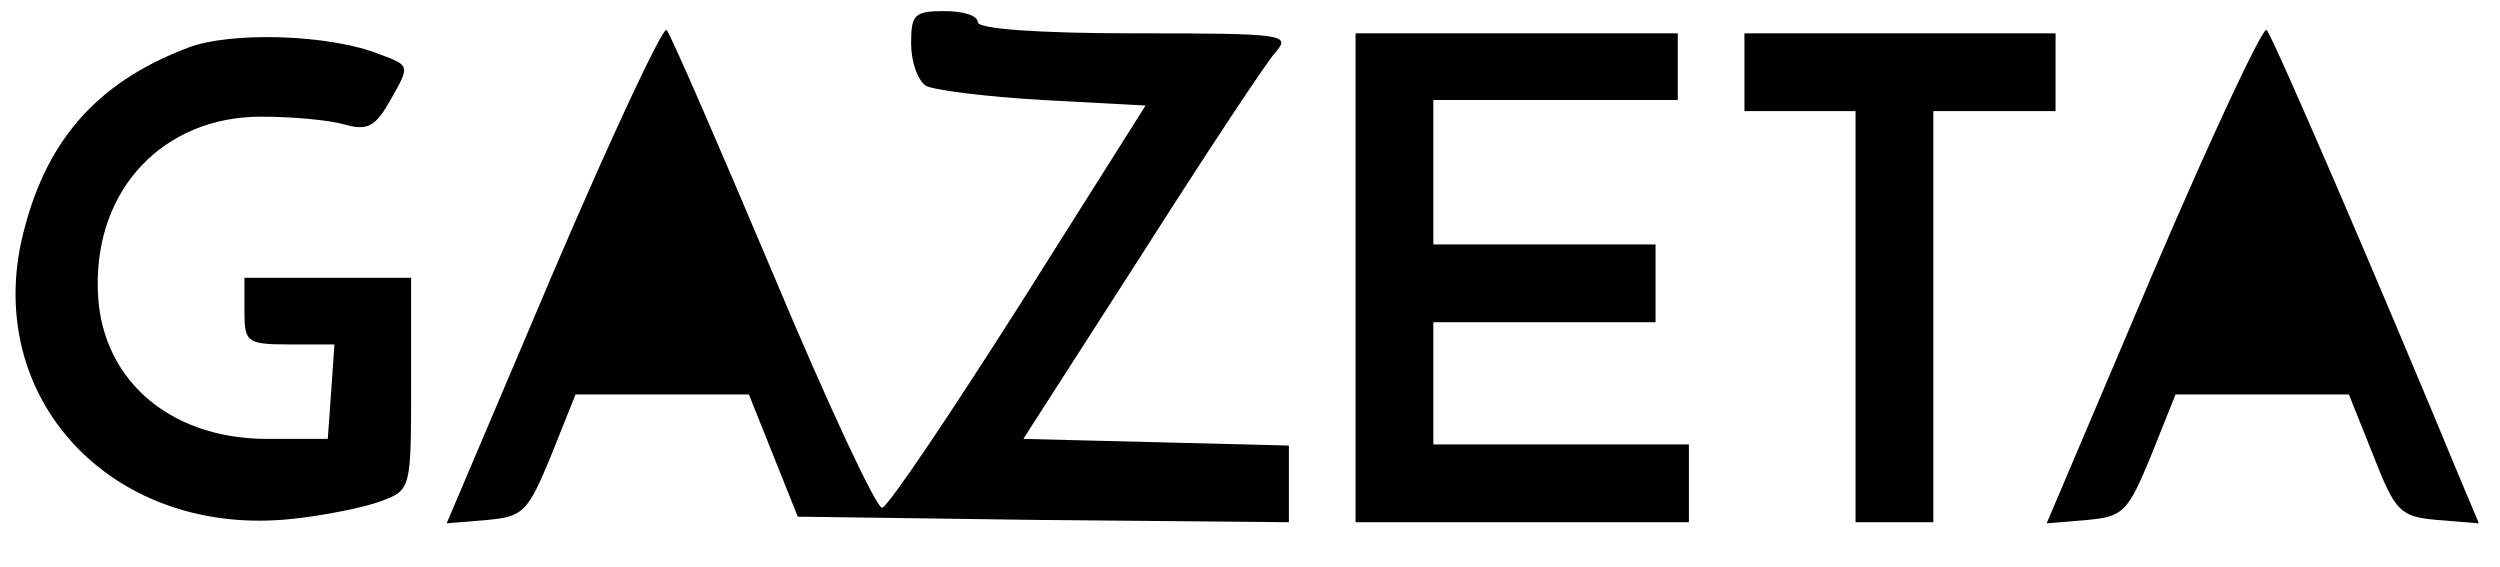
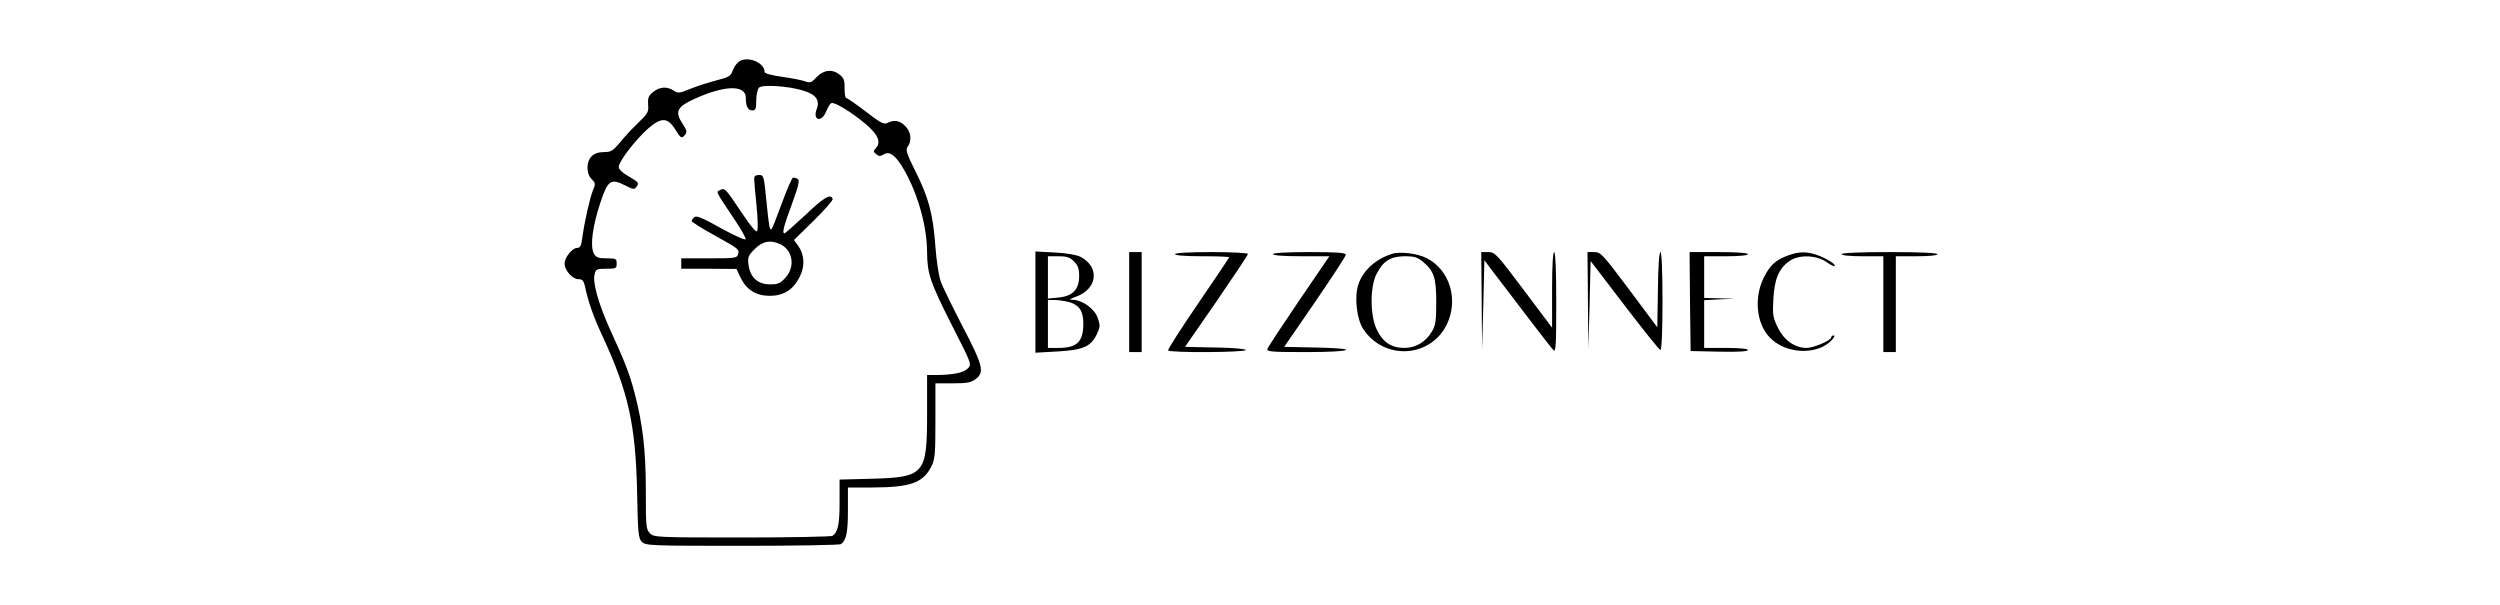
- <svg xmlns="http://www.w3.org/2000/svg" version="1.0" width="225pt" height="51pt" viewBox="0 0 225 51" preserveAspectRatio="xMidYMid meet">
-   <g transform="translate(0,51) scale(0.1,-0.1)" fill="#000000" stroke="none">
-     <path d="M820 471 c0 -17 6 -33 13 -38 6 -4 54 -10 105 -13 l93 -5 -113 -179 c-63 -99 -118 -181 -124 -183 -5 -1 -49 93 -98 210 -49 116 -92 215 -96 220 -3 4 -49 -94 -102 -218 l-96 -226 36 3 c33 3 37 7 58 58 l22 55 78 0 78 0 22 -55 22 -55 221 -3 221 -2 0 35 0 34 -119 3 -120 3 106 165 c58 91 112 173 121 183 14 16 8 17 -126 17 -88 0 -142 4 -142 10 0 6 -13 10 -30 10 -27 0 -30 -3 -30 -29z" />
-     <path d="M1938 265 l-96 -226 36 3 c33 3 37 7 58 58 l22 55 78 0 78 0 22 -55 c20 -51 24 -55 58 -58 l37 -3 -16 38 c-79 191 -169 399 -175 406 -3 4 -49 -94 -102 -218z" />
-     <path d="M169 467 c-84 -32 -130 -86 -150 -175 -31 -146 86 -266 244 -249 28 3 64 10 80 16 27 10 27 11 27 106 l0 95 -75 0 -75 0 0 -30 c0 -28 2 -30 41 -30 l40 0 -3 -43 -3 -42 -57 0 c-88 1 -149 56 -150 136 -2 90 60 154 147 154 28 0 61 -3 75 -7 21 -6 28 -2 42 23 17 30 17 30 -10 40 -44 18 -134 21 -173 6z" />
-     <path d="M1220 260 l0 -220 150 0 150 0 0 35 0 35 -115 0 -115 0 0 55 0 55 100 0 100 0 0 35 0 35 -100 0 -100 0 0 65 0 65 110 0 110 0 0 30 0 30 -145 0 -145 0 0 -220z" />
-     <path d="M1570 445 l0 -35 50 0 50 0 0 -185 0 -185 35 0 35 0 0 185 0 185 55 0 55 0 0 35 0 35 -140 0 -140 0 0 -35z" />
+ <svg xmlns="http://www.w3.org/2000/svg" version="1.0" width="1200pt" height="290pt" viewBox="0 0 1200 290" preserveAspectRatio="xMidYMid meet">
+   <g transform="translate(0,290) scale(0.1,-0.1)" fill="#000000" stroke="none">
+     <path d="M3553 2608 c-13 -6 -28 -26 -35 -44 -10 -29 -18 -34 -76 -49 -35 -9 -92 -27 -125 -40 -55 -23 -63 -24 -83 -10 -32 21 -67 19 -98 -6 -23 -18 -27 -28 -25 -61 3 -35 -1 -43 -47 -87 -28 -27 -68 -69 -88 -95 -34 -40 -43 -46 -77 -46 -26 0 -46 -7 -59 -20 -27 -27 -27 -83 0 -110 19 -19 19 -23 6 -54 -15 -37 -41 -152 -51 -228 -5 -38 -10 -48 -25 -48 -23 0 -60 -46 -60 -75 0 -32 37 -75 66 -75 18 0 25 -7 30 -27 18 -84 41 -150 89 -253 121 -262 156 -420 163 -739 4 -201 6 -225 23 -242 18 -18 42 -19 482 -19 254 0 467 4 473 8 26 17 34 56 34 161 l0 111 118 0 c182 1 242 22 282 100 18 35 20 60 20 220 l0 180 84 0 c69 0 88 4 110 21 42 33 35 64 -64 253 -49 95 -97 192 -105 217 -9 24 -20 98 -25 164 -11 156 -32 235 -95 361 -44 88 -49 105 -38 120 21 28 16 72 -12 99 -26 27 -54 31 -85 15 -16 -9 -34 0 -105 55 -47 36 -89 65 -94 65 -4 0 -7 21 -7 46 1 37 -4 50 -23 65 -35 29 -78 24 -111 -11 -24 -26 -32 -29 -54 -21 -14 6 -63 15 -110 22 -55 8 -86 16 -86 24 0 42 -73 75 -117 53z m303 -143 c60 -18 81 -46 64 -89 -20 -54 23 -66 45 -12 8 19 19 38 25 41 13 8 99 -44 166 -101 58 -49 74 -86 49 -114 -14 -16 -14 -18 1 -30 13 -11 19 -11 36 -1 29 18 60 -6 102 -82 64 -115 106 -267 106 -390 1 -101 15 -142 117 -344 98 -192 98 -192 78 -212 -21 -20 -68 -30 -147 -31 l-48 0 0 -187 c0 -290 -12 -304 -267 -311 l-153 -4 0 -110 c0 -104 -8 -143 -34 -160 -6 -4 -201 -8 -433 -8 -410 0 -424 1 -443 20 -19 19 -20 33 -20 203 0 198 -15 323 -55 475 -25 92 -41 135 -124 317 -49 111 -77 210 -67 248 6 25 10 27 56 27 47 0 50 2 50 25 0 23 -3 25 -48 25 -41 0 -51 4 -62 24 -18 35 -6 130 32 244 36 107 49 117 119 82 41 -21 43 -21 56 -4 11 16 7 20 -37 46 -32 18 -50 35 -50 47 0 26 81 131 141 184 63 55 94 54 130 -4 26 -43 31 -46 48 -25 10 12 7 23 -14 54 -37 57 -25 80 62 119 145 65 243 66 243 3 0 -41 10 -60 31 -60 16 0 19 8 19 48 0 26 6 54 13 61 15 16 139 9 213 -14z" />
+     <path d="M3620 2042 c0 -10 5 -67 11 -126 6 -59 8 -115 4 -124 -4 -11 -27 16 -81 96 -68 103 -76 111 -95 101 -23 -12 -31 4 69 -146 30 -45 53 -86 51 -91 -2 -6 -56 18 -119 53 -85 48 -117 61 -127 53 -7 -6 -13 -14 -13 -19 0 -4 46 -34 103 -65 126 -70 126 -70 120 -94 -5 -19 -15 -20 -139 -20 l-134 0 0 -25 0 -25 133 0 132 -1 20 -42 c28 -58 74 -87 140 -87 66 0 112 29 143 90 27 52 24 108 -8 152 l-19 26 95 93 c52 51 93 98 91 104 -9 27 -41 9 -129 -75 -53 -49 -99 -90 -102 -90 -13 0 -5 32 35 140 33 91 38 114 28 121 -8 5 -18 7 -23 6 -5 -2 -29 -57 -53 -122 -24 -66 -46 -122 -49 -124 -9 -10 -13 10 -25 132 -12 123 -13 127 -36 127 -16 0 -23 -6 -23 -18z m129 -316 c57 -30 68 -107 22 -158 -25 -28 -36 -33 -75 -33 -58 0 -95 33 -103 93 -5 37 -2 45 30 77 39 39 78 45 126 21z" />
+     <path d="M4970 1450 l0 -243 106 6 c123 7 159 23 188 81 17 36 18 43 5 80 -15 44 -72 85 -119 87 -21 0 -18 3 15 15 103 37 115 142 22 191 -20 10 -67 18 -124 21 l-93 5 0 -243z m185 195 c19 -18 25 -35 25 -69 0 -65 -30 -97 -98 -104 l-52 -5 0 102 0 101 50 0 c41 0 56 -5 75 -25z m-23 -195 c48 -14 68 -43 68 -102 0 -89 -30 -118 -120 -118 l-50 0 0 115 0 115 33 0 c17 0 49 -5 69 -10z" />
+     <path d="M5420 1450 l0 -240 30 0 30 0 0 240 0 240 -30 0 -30 0 0 -240z" />
+     <path d="M5640 1680 c0 -6 50 -10 130 -10 72 0 130 -2 130 -5 0 -2 -67 -102 -149 -222 -82 -120 -147 -221 -144 -225 7 -12 373 -10 373 2 0 5 -60 11 -146 12 l-146 3 151 218 c83 121 151 223 151 228 0 5 -78 9 -175 9 -110 0 -175 -4 -175 -10z" />
+     <path d="M6110 1680 c0 -6 52 -10 135 -10 l136 0 -146 -214 c-80 -118 -148 -221 -151 -230 -5 -14 15 -16 185 -16 230 0 265 18 43 22 l-148 3 148 215 c81 118 148 221 148 227 0 10 -42 13 -175 13 -110 0 -175 -4 -175 -10z" />
+     <path d="M6680 1681 c-78 -25 -139 -81 -160 -147 -20 -59 -8 -166 24 -214 99 -149 318 -139 399 19 60 120 17 265 -95 322 -45 23 -129 33 -168 20z m150 -37 c53 -45 64 -77 64 -194 0 -88 -3 -111 -20 -140 -30 -51 -78 -80 -133 -80 -62 0 -103 27 -132 87 -33 67 -34 207 -1 269 32 62 66 83 134 84 47 0 62 -5 88 -26z" />
+     <path d="M7112 1458 l2 -233 6 213 5 213 36 -48 c141 -186 282 -370 295 -383 12 -12 14 17 14 228 0 155 -4 242 -10 242 -6 0 -10 -67 -10 -182 l0 -181 -136 181 c-130 173 -138 182 -170 182 l-34 0 2 -232z" />
+     <path d="M7622 1458 l2 -233 6 211 5 211 163 -213 c90 -118 167 -214 172 -214 6 0 10 92 10 235 0 146 -4 235 -10 235 -6 0 -11 -71 -12 -180 l-3 -181 -135 181 c-127 169 -136 180 -167 180 l-33 0 2 -232z" />
+     <path d="M8112 1453 l3 -238 138 -3 c89 -2 137 1 137 8 0 6 -40 10 -105 10 l-105 0 0 115 0 114 73 4 72 3 -72 2 -73 2 0 100 0 100 105 0 c63 0 105 4 105 10 0 6 -53 10 -140 10 l-140 0 2 -237z" />
+     <path d="M8586 1675 c-62 -22 -89 -46 -120 -108 -47 -94 -36 -218 27 -285 77 -83 232 -89 301 -13 11 12 14 21 8 21 -7 0 -12 -4 -12 -9 0 -15 -84 -51 -119 -51 -56 0 -108 37 -137 97 -24 48 -26 62 -22 136 5 98 27 150 79 185 45 31 129 28 178 -7 18 -13 35 -21 37 -18 8 8 -39 37 -84 53 -48 17 -87 17 -136 -1z" />
+     <path d="M8840 1680 c0 -6 40 -10 100 -10 l100 0 0 -230 0 -230 30 0 30 0 0 230 0 230 100 0 c60 0 100 4 100 10 0 6 -83 10 -230 10 -147 0 -230 -4 -230 -10z" />
  </g>
</svg>
